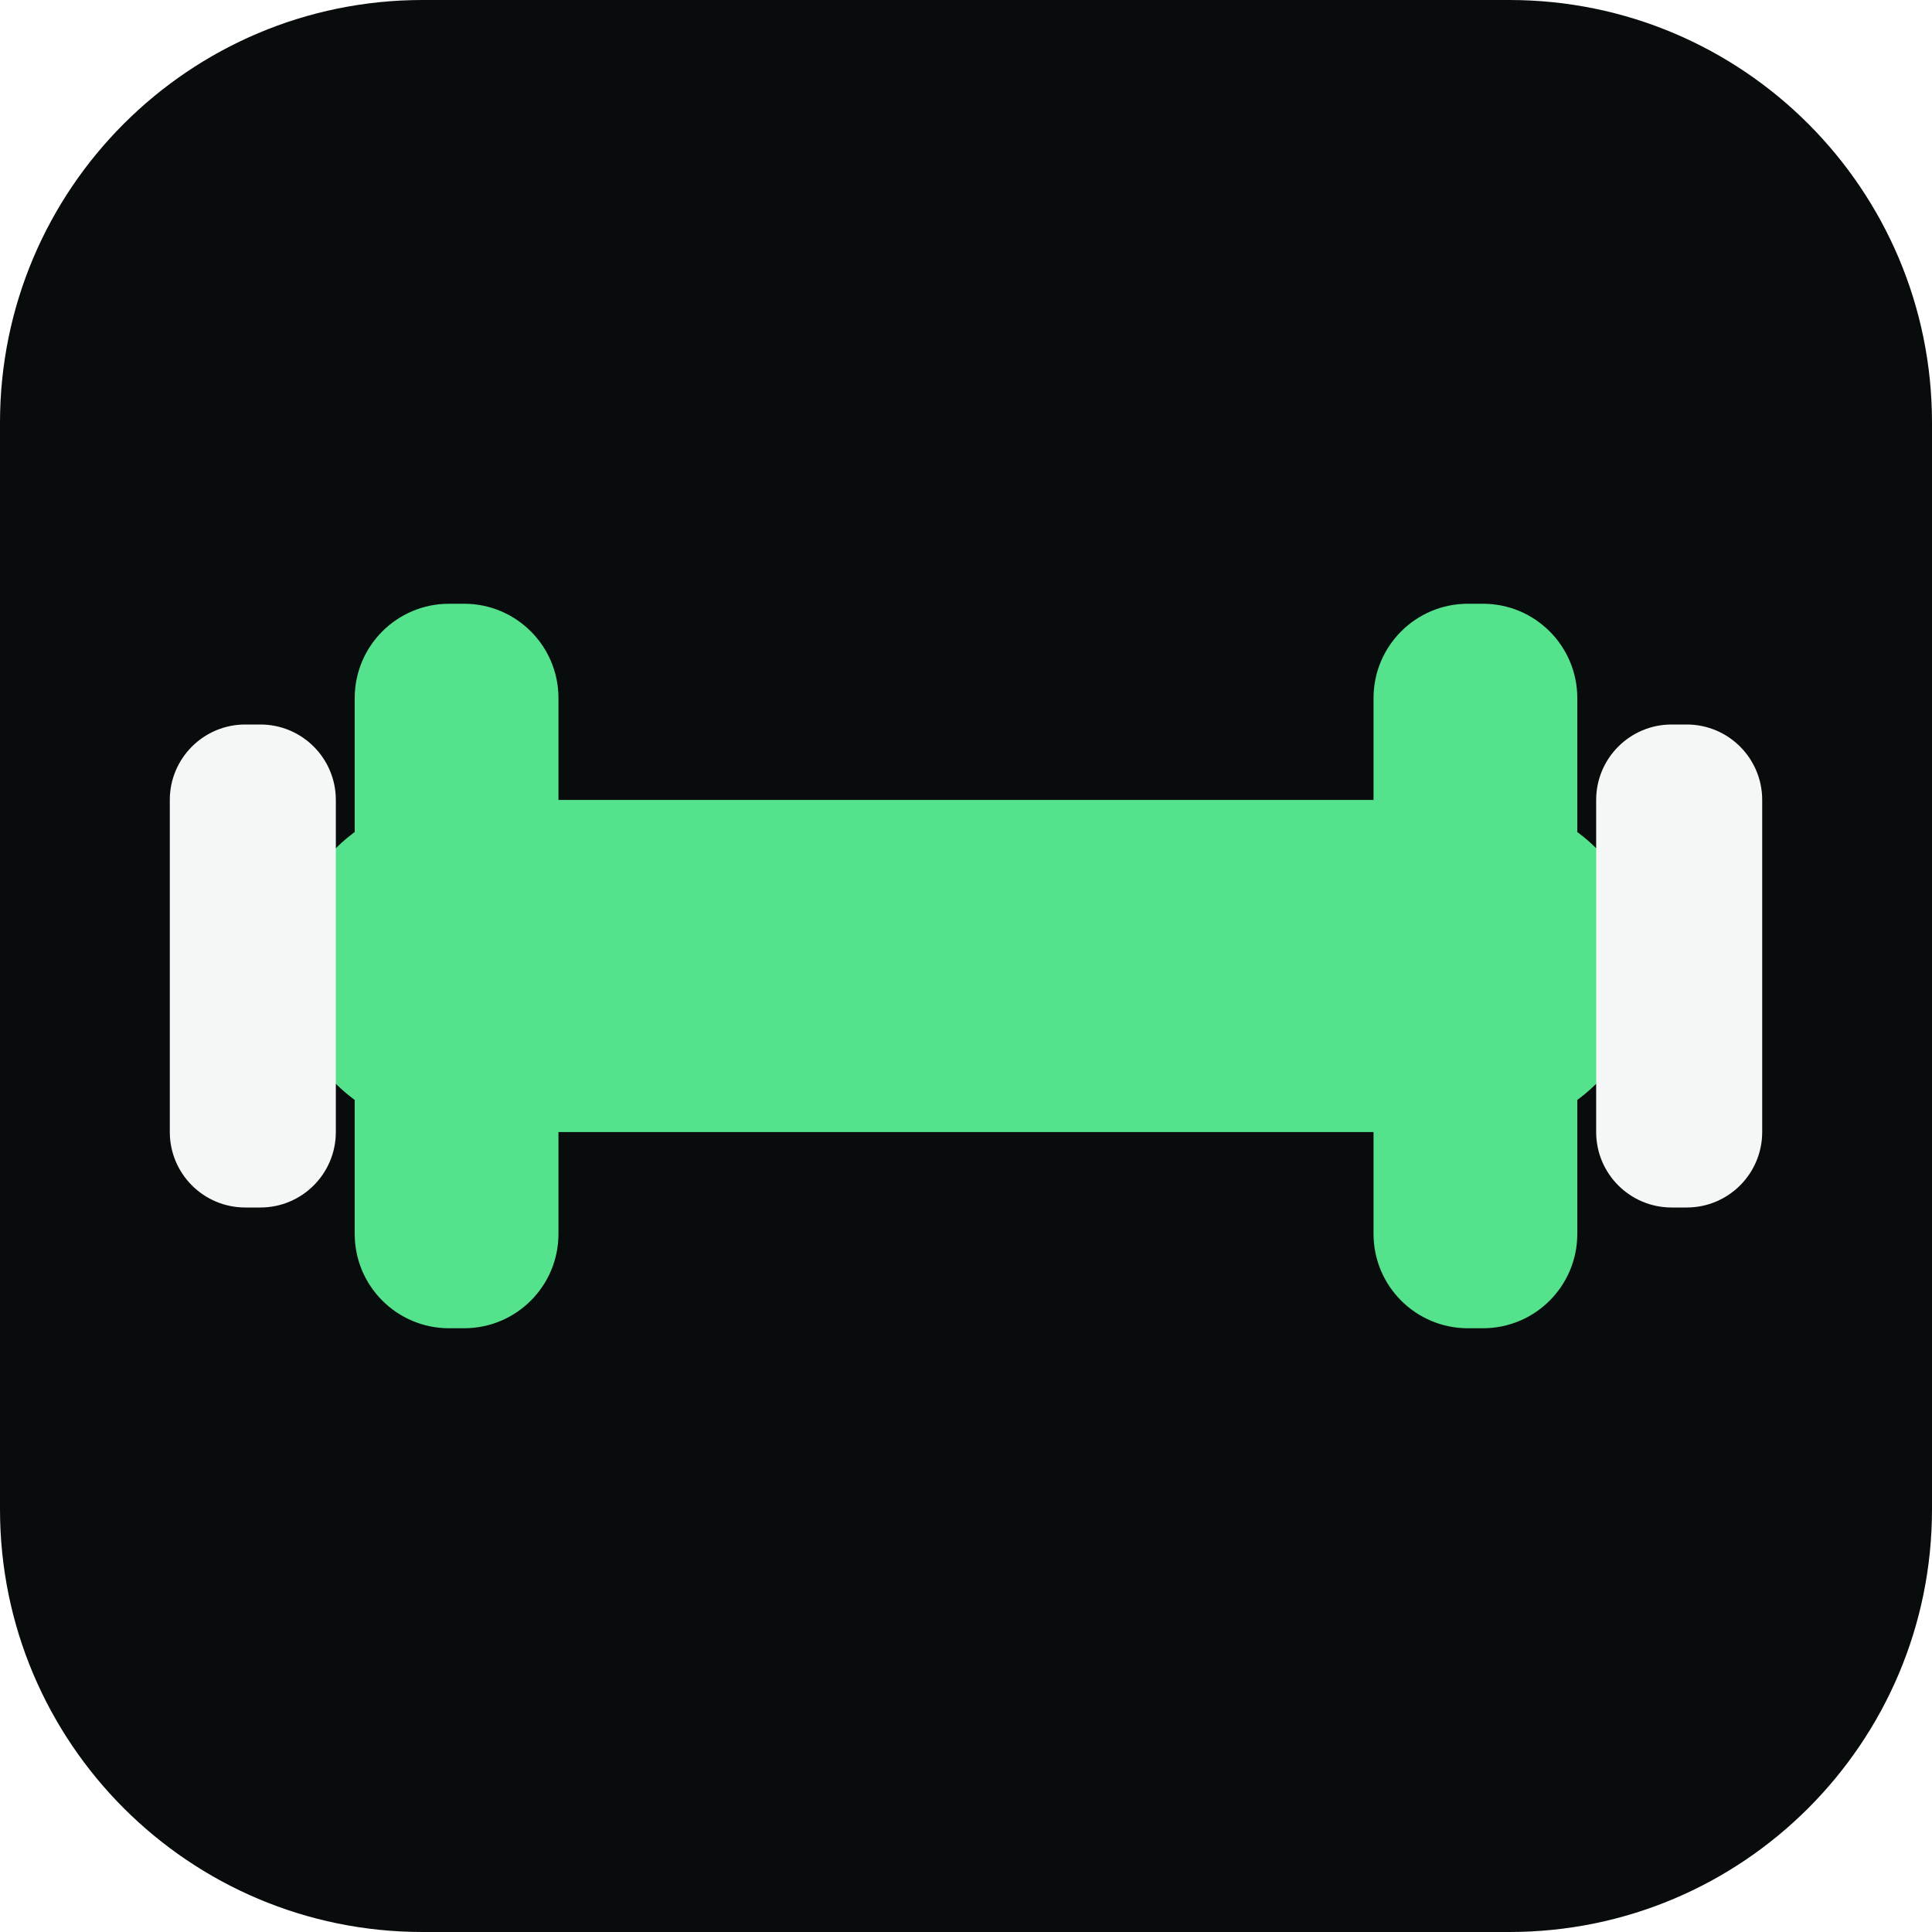
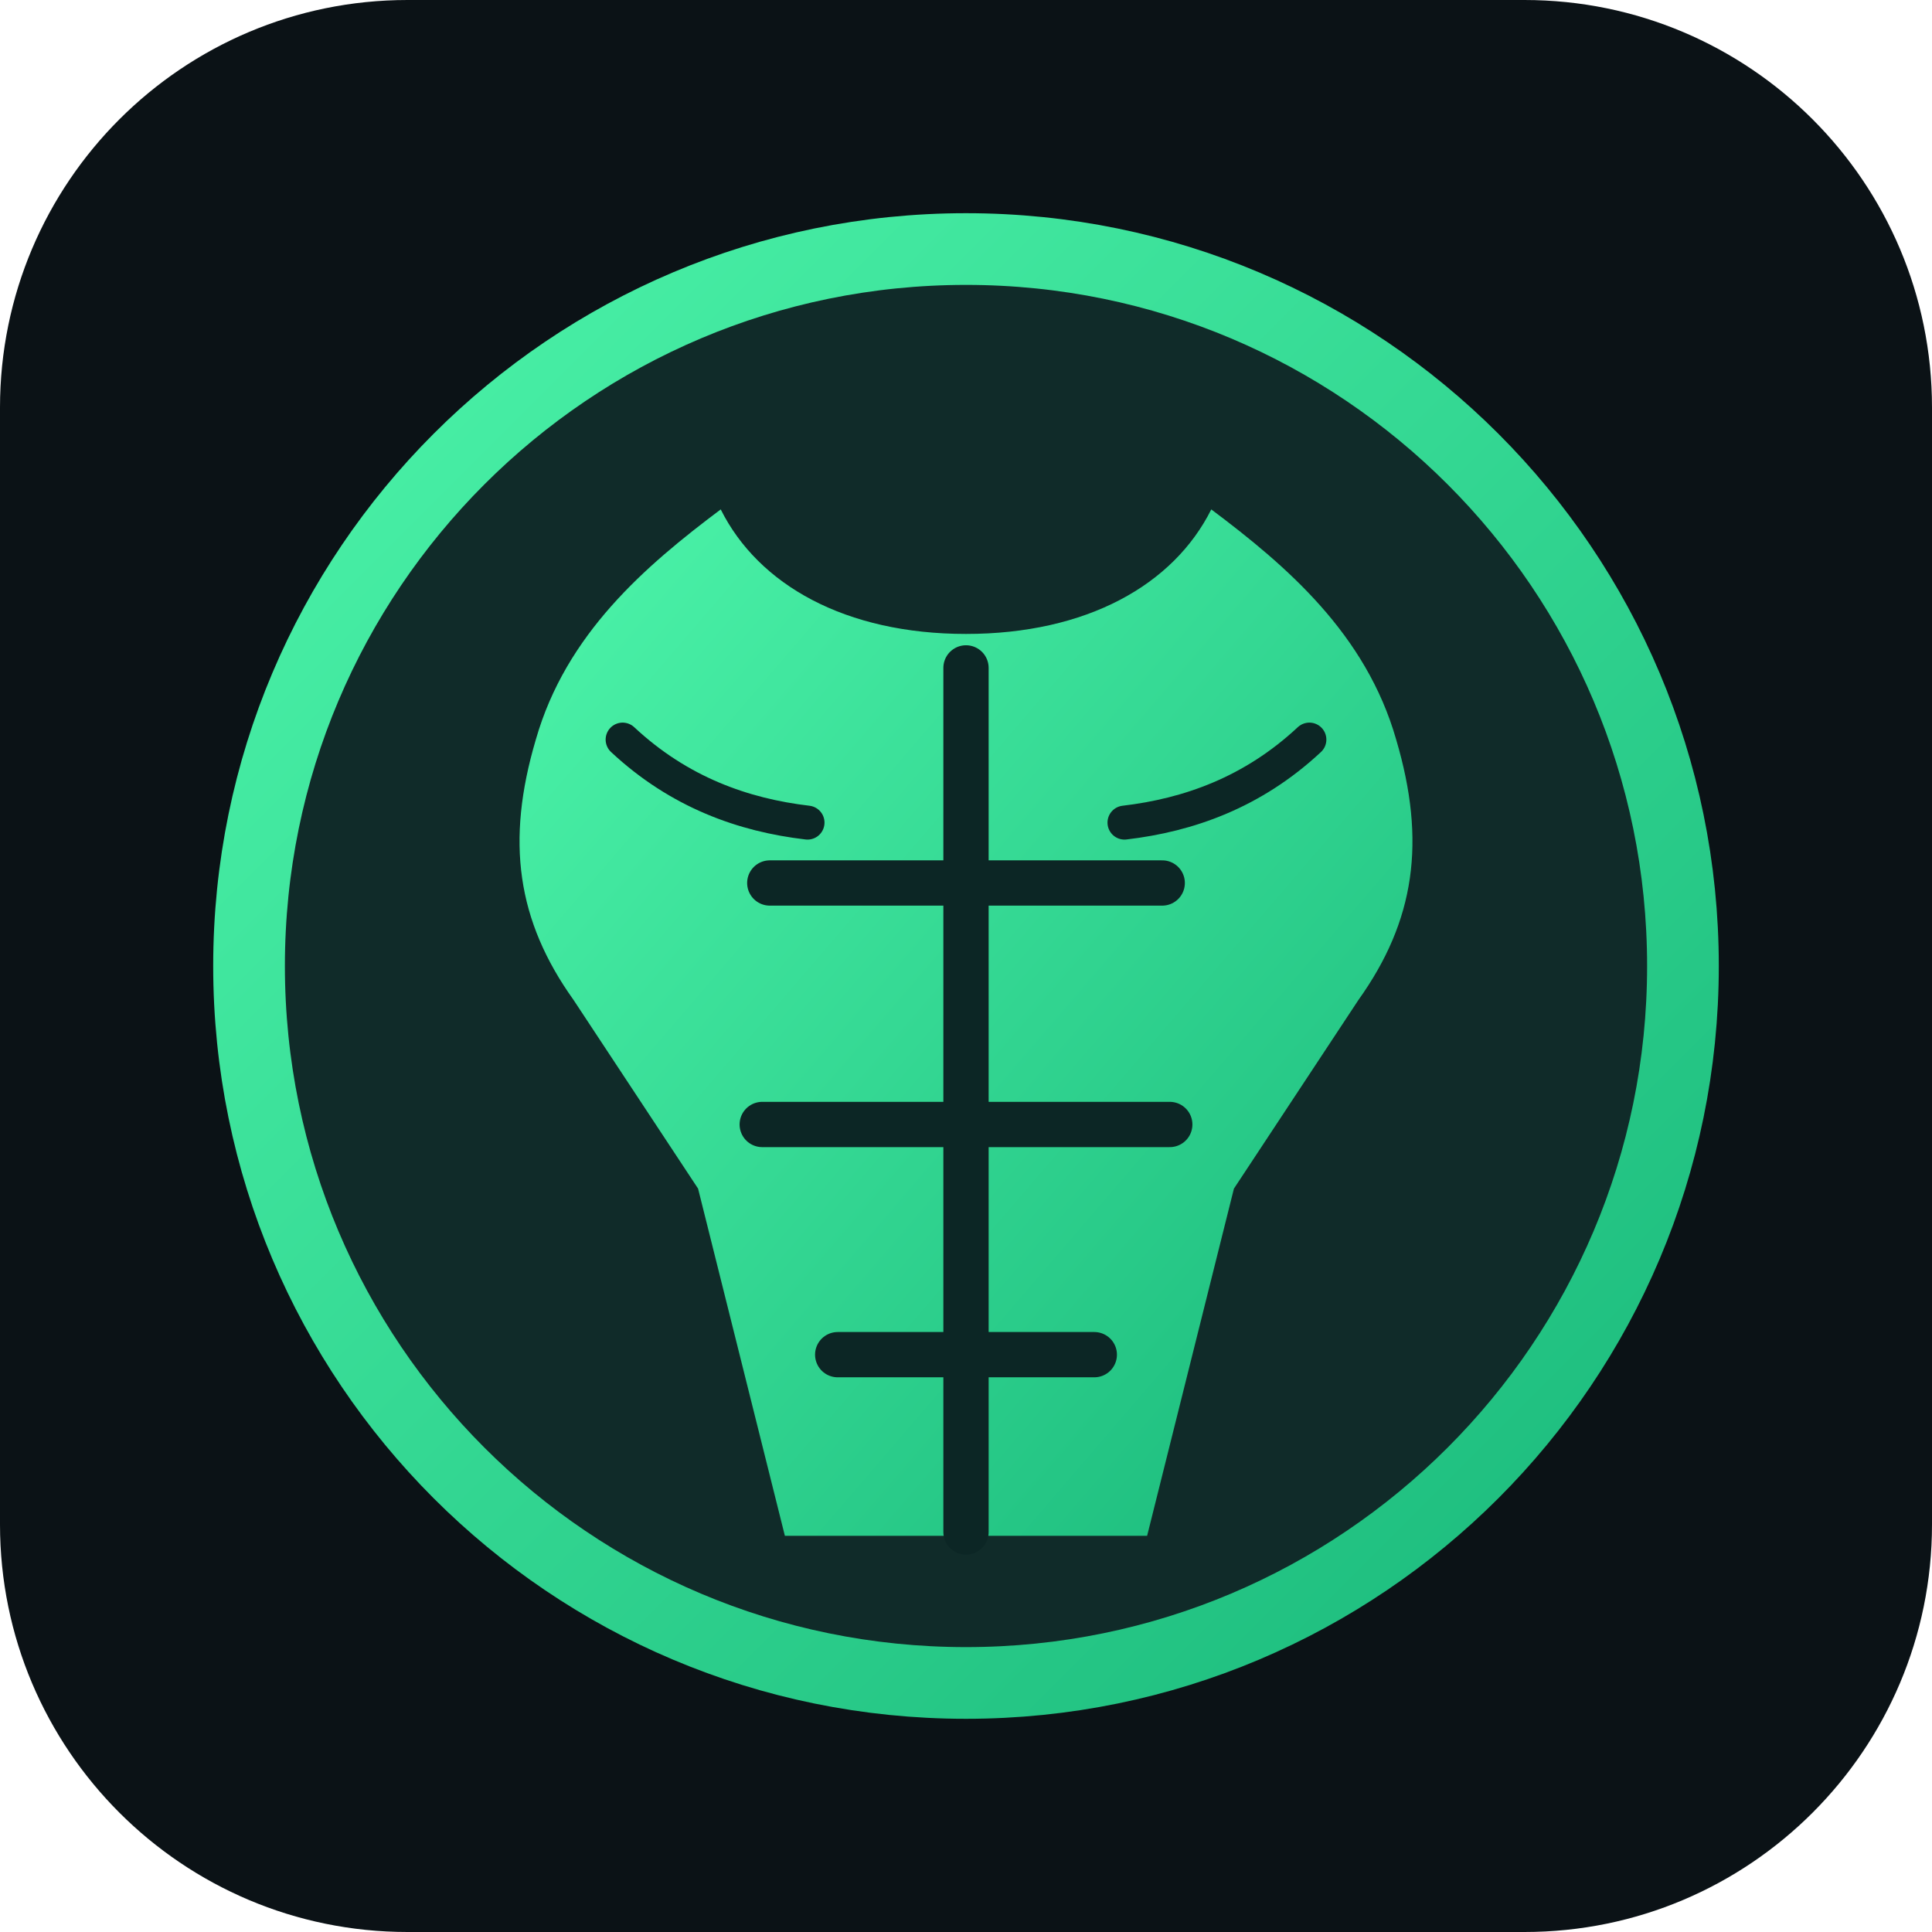
<svg xmlns="http://www.w3.org/2000/svg" viewBox="0 0 512 512">
-   <rect width="512" height="512" rx="112" fill="#090c0d" />
-   <rect x="76" y="212" width="360" height="88" rx="44" fill="#55e28c" />
-   <rect x="94" y="160" width="54" height="192" rx="25" fill="#55e28c" />
-   <rect x="364" y="160" width="54" height="192" rx="25" fill="#55e28c" />
-   <rect x="45" y="192" width="44" height="128" rx="20" fill="#f4f7f5" />
-   <rect x="423" y="192" width="44" height="128" rx="20" fill="#f4f7f5" />
+   <defs>
+     <linearGradient id="g" x1="0" y1="0" x2="1" y2="1">
+       <stop stop-color="#4df5aa" />
+       <stop offset="1" stop-color="#19b87a" />
+     </linearGradient>
+   </defs>
+   <rect width="512" height="512" rx="108" fill="#0b1216" />
+   <circle cx="256" cy="256" r="190" fill="#102b29" stroke="url(#g)" stroke-width="19" />
+   <path d="M191 135c-20 15-41 33-49 61-8 27-5 48 10 69l33 50 23 92h96l23-92 33-50c15-21 18-42 10-69-8-28-29-46-49-61-10 20-33 33-65 33s-55-13-65-33Z" fill="url(#g)" />
+   <path d="M256 177v229M204 234h104M202 298h108M222 359h68" fill="none" stroke="#0c2625" stroke-width="12" stroke-linecap="round" />
+   <path d="M165 196c15 14 32 20 49 22M347 196c-15 14-32 20-49 22" fill="none" stroke="#0c2625" stroke-width="9" stroke-linecap="round" />
</svg>
